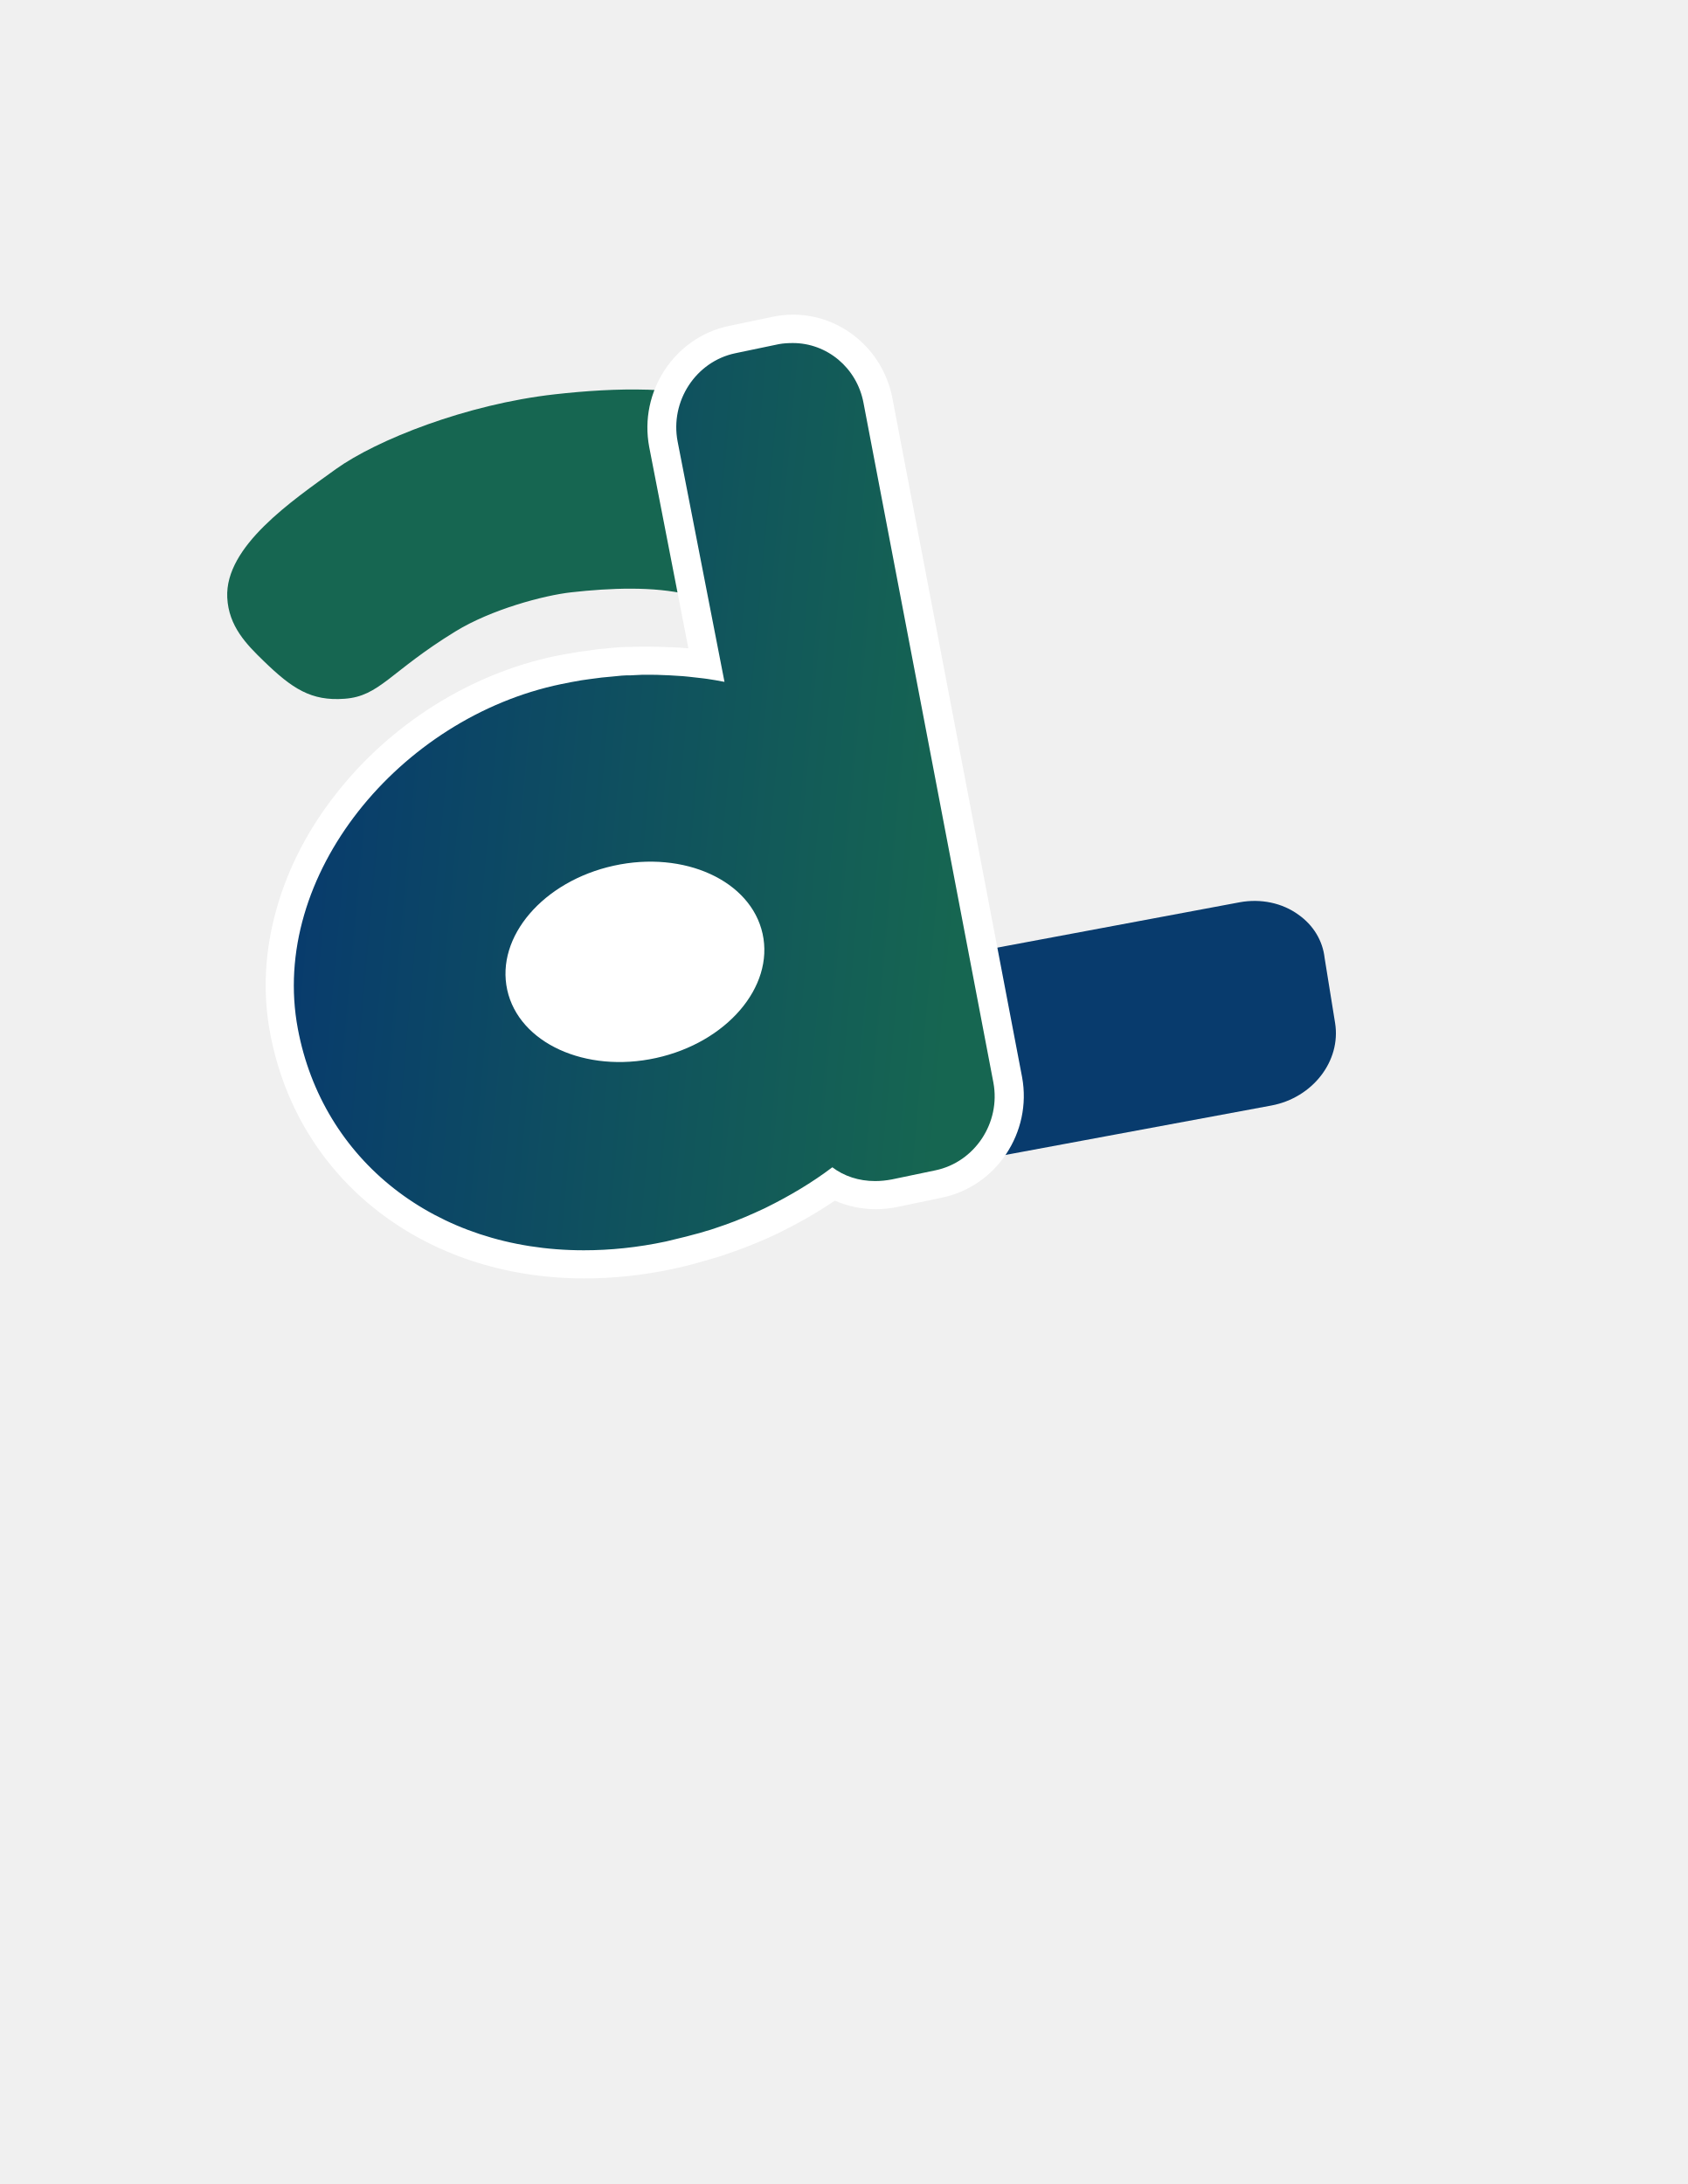
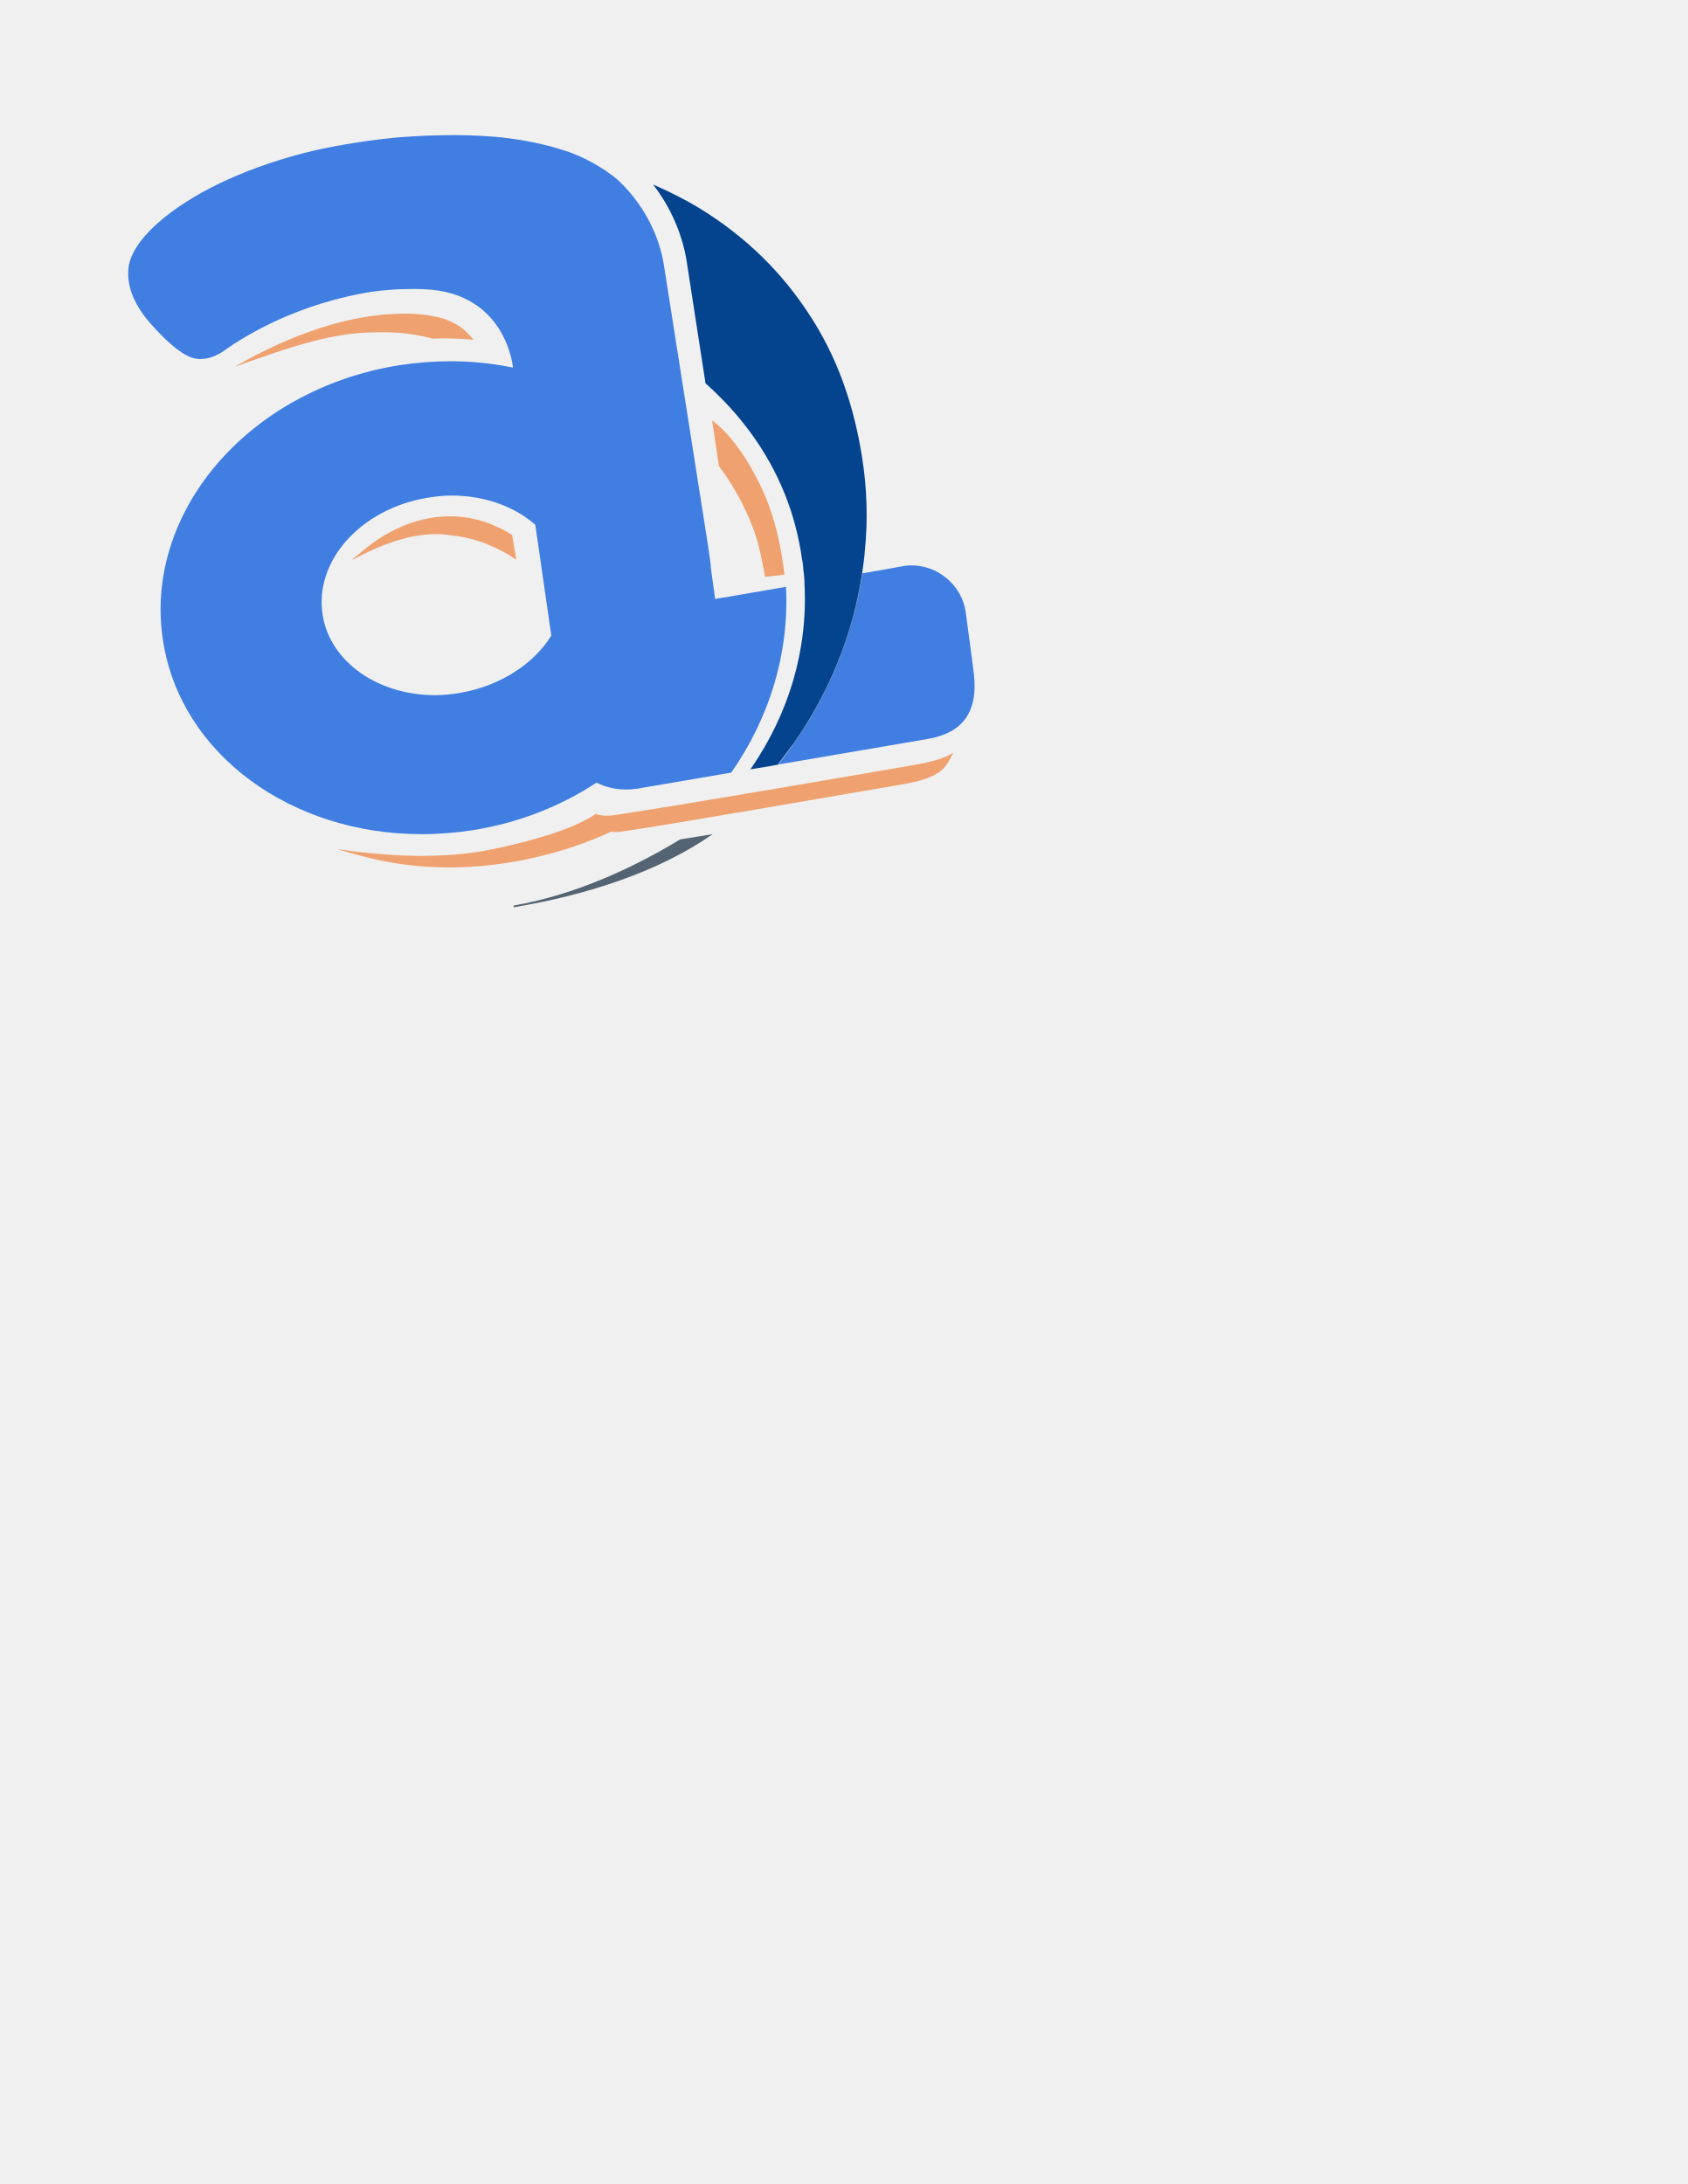
<svg xmlns="http://www.w3.org/2000/svg" version="1.1" id="Layer_1" x="0px" y="0px" viewBox="0 0 612 792" style="enable-background:new 0 0 612 792;" xml:space="preserve">
  <style type="text/css">
- 	.st0{fill:#083B6D;}
- 	.st1{fill:#166651;}
- 	.st2{fill:url(#SVGID_1_);}
+ 	.st0{fill:#EFA26F;}
+ 	.st1{fill:url(#SVGID_1_);}
+ 	.st2{fill:#407EE2;}
	.st3{fill:#FFFFFF;}
+ 	.st4{fill:#546472;}
+ 	.st5{fill:#38557F;}
+ 	.st6{fill:#04438E;}
</style>
-   <path class="st0" d="M470.8,331.7c-5.9-4.3-13.7-5.9-21.3-4.5l-106.9,20L310.2,147c-2.2-13.7-16.2-22.7-31.2-19.9l-16.1,3  c-15,2.8-25.3,16.2-23.1,29.9l40.8,251.3l0.3,0.8c0.6,1.8,1.4,3.7,2.5,5.6l0.5,0.7c1.1,1.7,2.3,3,3.7,4.1c1.8,1.6,3.6,2.7,4.9,3.5  l0.7,0.4c5.4,2.7,11.5,3.5,17.7,2.4l150.1-27.9c15-2.8,25.3-16.2,23.1-29.9l-3.8-23.6C479.6,341.1,476.2,335.5,470.8,331.7z" />
-   <path class="st1" d="M306.8,131l-16.5,1.8c-10.2,1.1-19.1,5.2-23.1,13.6c-20-6.5-43.8-5.9-66.1-3.4c-32,3.6-64.5,16.5-79.3,27.1  c-15.9,11.5-40.3,28-39.4,46.6c0.5,10.4,7,17,13.2,23c10.3,10,17.2,14.6,29.3,13.7c12.8-0.9,16.4-9.8,40.2-24.4  c13-8,32.1-13.1,42-14.2c28.5-3.2,62.6-2.4,64.9,23.1C272.1,238,321.8,129.3,306.8,131z" />
  <g>
-     <linearGradient id="SVGID_1_" gradientUnits="userSpaceOnUse" x1="126.197" y1="267.299" x2="383.528" y2="340.516" gradientTransform="matrix(0.9825 -0.1864 0.1864 0.9825 -65.5763 37.3033)">
-       <stop offset="0" style="stop-color:#083B6D" />
-       <stop offset="0.91" style="stop-color:#166651" />
+     <g>
+       <path class="st0" d="M85.1,133c21.1-12.2,41.4-18.7,58.9-19.2c4.8-0.2,9.7,0,15.6,1.4c2.2,0.5,5.6,2.1,7.4,3.4    c3,2.3,4.7,4.6,4.7,4.6s-7.3-0.7-14.8-0.4c-8.6-2.2-14-2.4-20.6-2.3C121.1,120.6,107.4,125,85.1,133z" />
+     </g>
+     <linearGradient id="SVGID_1_" gradientUnits="userSpaceOnUse" x1="76.439" y1="50.166" x2="310.278" y2="246.379">
+       <stop offset="0" style="stop-color:#4B678C" />
+       <stop offset="0.202" style="stop-color:#5C7899" />
+       <stop offset="0.603" style="stop-color:#89A3BC" />
+       <stop offset="0.84" style="stop-color:#A7C0D3" />
    </linearGradient>
-     <path class="st2" d="M211.7,458.6c-55.5,0-99.3-34-108.8-84.5c-5.3-28,2.9-57.5,22.9-83c19.1-24.4,47-41.9,76.5-48   c2.6-0.5,5.1-1,7.6-1.4c0.6-0.1,1.2-0.2,1.9-0.3c0.3,0,0.7-0.1,1-0.1l0.8-0.1c1.3-0.2,2.6-0.4,4-0.5c0.8-0.1,1.5-0.2,2.3-0.2   l1.9-0.2c1.1-0.1,2.3-0.2,3.4-0.3c0.8-0.1,1.6-0.1,2.4-0.1l1.6-0.1c1.2-0.1,2.4-0.1,3.6-0.1c0.4,0,0.7,0,1.1,0l2,0   c1.5,0,3,0,4.5,0.1c0.6,0,1.3,0.1,1.9,0.1l0.8,0c1.5,0.1,3.2,0.2,4.9,0.3c0.5,0,1,0.1,1.5,0.1l0.6,0.1c2,0.2,3.8,0.4,5.5,0.6   c0.2,0,0.4,0.1,0.6,0.1l-15.6-79.9c-3.3-17.4,7.9-34.4,24.9-38l15.8-3.3c2.1-0.4,4.2-0.7,6.3-0.7c15,0,27.9,10.9,30.7,25.9   l47.1,246.5c3.3,17.3-7.9,34.2-25,37.8l-15.8,3.3c-2.4,0.5-4.8,0.7-7.1,0.7c-5.5,0-10.8-1.3-15.3-3.9c-6.7,4.8-14.1,9.2-22,13   l-0.6,0.3c-4.8,2.3-9.8,4.4-14.9,6.2c-1.2,0.4-2.4,0.9-3.6,1.3c-1.1,0.4-2.2,0.7-3.3,1.1c-1.5,0.5-3.1,0.9-4.7,1.4l-0.7,0.2   c-0.7,0.2-1.3,0.4-2,0.6c-2.8,0.7-5.3,1.3-7.7,1.8C232.2,457.5,221.8,458.6,211.7,458.6z" />
-     <path class="st3" d="M287.5,124.4c12.3,0,23.2,8.9,25.6,21.7l47.1,246.5c2.7,14.5-6.7,28.8-21,31.8l-15.8,3.3   c-2.1,0.4-4.1,0.6-6.1,0.6c-5.9,0-11.3-1.8-15.5-5c-7.4,5.6-15.5,10.4-24,14.6c-0.2,0.1-0.4,0.2-0.6,0.3c-4.7,2.2-9.5,4.3-14.4,6   c-1.2,0.4-2.3,0.8-3.5,1.2c-1.1,0.4-2.1,0.7-3.2,1c-1.5,0.5-3,0.9-4.6,1.3c-0.9,0.2-1.7,0.5-2.6,0.7c-2.5,0.6-4.9,1.2-7.4,1.8   c-10.3,2.2-20.3,3.2-29.8,3.2c-54.1,0-94.8-32.9-103.7-80.3c-10.5-55.7,37.1-112.9,95.4-125c2.5-0.5,4.9-1,7.4-1.4   c0.9-0.1,1.9-0.3,2.8-0.4c1.5-0.2,3-0.4,4.6-0.6c1.1-0.1,2.2-0.2,3.2-0.3c1.4-0.1,2.7-0.3,4.1-0.4c1.1-0.1,2.2-0.1,3.2-0.1   c1.4-0.1,2.7-0.1,4.1-0.2c0.3,0,0.7,0,1,0c0.7,0,1.3,0,2,0c1.5,0,2.9,0,4.4,0.1c0.9,0,1.7,0.1,2.6,0.1c1.6,0.1,3.2,0.2,4.8,0.3   c0.7,0.1,1.4,0.1,2.1,0.2c1.8,0.2,3.5,0.4,5.3,0.6c0.5,0.1,1,0.1,1.5,0.2c1.9,0.3,3.9,0.6,5.8,1c0.1,0,0.3,0,0.4,0.1l-17-87.2   c-2.8-14.6,6.6-29,20.9-32l15.8-3.3C284,124.5,285.8,124.4,287.5,124.4 M287.5,114.1c-2.5,0-5,0.3-7.4,0.8l-15.8,3.3   c-19.7,4.1-32.7,23.8-28.9,43.9l0,0l0,0l14.2,73c-0.5,0-0.9-0.1-1.4-0.1c-1.9-0.2-3.6-0.2-5.1-0.3l-0.7,0c-0.7,0-1.3-0.1-2-0.1   c-1.6,0-3.2-0.1-4.7-0.1l-0.8,0c-0.4,0-0.8,0-1.2,0c-0.4,0-0.8,0-1.2,0c-1.3,0-2.6,0.1-3.8,0.1l-0.6,0c-0.3,0-0.6,0-0.9,0   c-0.8,0-1.6,0.1-2.5,0.1c-1.2,0.1-2.4,0.2-3.5,0.3l-0.8,0.1c-0.3,0-0.7,0.1-1,0.1c-0.8,0.1-1.6,0.1-2.4,0.2   c-1.4,0.2-2.8,0.4-4.1,0.6l-0.7,0.1c-0.3,0-0.6,0.1-1,0.1c-0.7,0.1-1.3,0.2-2,0.3c-2.6,0.4-5.2,0.9-7.8,1.4   c-30.7,6.4-59.6,24.5-79.5,49.9c-10,12.7-17.2,26.5-21.4,41c-4.5,15.5-5.4,31-2.5,46.1c10,53,55.8,88.7,113.9,88.7   c10.4,0,21.1-1.1,31.9-3.4c2.4-0.5,5-1.1,7.9-1.9c0.7-0.2,1.4-0.4,2.1-0.6l0.7-0.2c1.7-0.5,3.3-0.9,4.9-1.4   c1.1-0.3,2.2-0.7,3.4-1.1c1.3-0.4,2.5-0.9,3.7-1.3l0.1,0c5.2-1.9,10.4-4,15.4-6.4l0.2-0.1l0.4-0.2c7.1-3.5,13.9-7.4,20.1-11.6   c4.6,2,9.6,3.1,14.9,3.1c2.7,0,5.5-0.3,8.2-0.9l15.8-3.3c19.7-4.1,32.7-23.7,29-43.7l-47.1-246.6C320,126.7,305,114.1,287.5,114.1   L287.5,114.1z" />
+     <path class="st1" d="M257.1,200.7c-0.1-0.7-0.2-1.4-0.4-2.1l0.9,6.4C257.5,203.6,257.3,202.1,257.1,200.7z" />
+     <path class="st2" d="M265.4,279.8c13.5-19.5,20.8-42.6,19.6-67c-14.2,2.5-25.7,4.4-25.7,4.4l-1.5-10.9c0-0.5-0.1-0.9-0.1-1.4   l-0.9-6.4c0-0.3-0.1-0.6-0.1-0.8L240.8,96.6c-1.8-12.1-8.1-23.1-16.3-30.9c-2.3-2.2-9.1-7.1-16.9-10.1c-1.6-0.6-3.1-1.1-4.8-1.6   c-8.5-2.6-17.5-3.9-23.3-4.4c-1.5-0.1-3.1-0.2-4.6-0.3c-3.3-0.2-6.6-0.3-9.8-0.3c-11.5,0-21.6,0.8-24.5,1.2   c-8.7,0.9-21.2,2.9-30.8,5.4c-11.5,3-21.6,6.8-30,10.8C62.7,74.6,47.1,86.9,46.5,98c-0.6,10.1,6.8,18.2,11.3,22.8   c3.1,3.3,9.1,8.9,13.6,9.3c0.3,0.1,0.8,0.1,1.1,0.1c5.2,0,9-3.2,10.1-4c12.9-8.7,27.7-15.1,43.9-18.8c4.1-0.9,11.4-2.6,22.9-2.6   c1.5,0,3.1,0,4.8,0.1c29.5,1.4,31.8,28.4,31.8,28.4c-7.3-1.5-14.9-2.3-22.6-2.3c-6.3,0-12.6,0.5-19,1.5   c-54.7,8.9-92.8,53.8-85.2,100.4c6.7,41.1,46.8,69.6,93.6,69.6c6.3,0,12.6-0.5,19-1.5c16.6-2.7,31.8-8.8,44.5-17.2   c3.3,1.7,7,2.5,10.7,2.5c1.4,0,2.7-0.1,4.1-0.3l33.9-5.8L265.4,279.8z M166.6,251.3c-3,0.5-5.9,0.8-8.8,0.8   c-20.6,0-38-11.9-40.8-29c-3.2-19.6,13.8-38.6,38-42.6c3-0.5,5.9-0.8,8.8-0.8c11.9,0,22.8,4,30.3,10.6l5.8,40.2   C193.6,240.7,181.4,248.8,166.6,251.3z" />
+     <path class="st3" d="M282.4,276.9c0.1-0.1,0.1-0.2,0.2-0.2c1.6-2.1,3.2-4.2,4.7-6.3c0.1-0.2,0.2-0.3,0.2-0.5   c-1.6,2.3-3.3,4.6-5,6.8C282.5,276.7,282.5,276.8,282.4,276.9z" />
+     <path class="st3" d="M247.1,131.8" />
+     <path class="st3" d="M247.1,131.7L247.1,131.7" />
+     <path class="st3" d="M251.1,134.8L251.1,134.8" />
+     <path class="st4" d="M186.2,328.4l0.1,0.6c26.5-4.4,52.7-12.9,72.1-26.5l-11.8,1.9C230.5,314.2,209.2,324.4,186.2,328.4z" />
+     <path class="st2" d="M353.1,244.1c0,0-1.4-10.8-2.9-21.8c-1.4-11-11.9-18.8-22.8-17c-3.6,0.6-3.3,0.7-14.7,2.6   c-3.4,22.6-12.2,43.9-25.4,62.5c-1.5,2.1-3.1,4.2-4.7,6.3c-0.1,0.1-0.1,0.1-0.2,0.2l-0.1,0.1c0,0.1-0.1,0.1-0.1,0.2l1.4-0.2l52.6-9   C348.9,265.9,354.8,258.4,353.1,244.1z" />
+     <path class="st0" d="M185.7,194c-0.5-0.3-7.7-5.2-17.2-6.4c-10.3-1.4-23.6,1-36.8,12c-6.5,5.3-4.4,3.5,1.9,0.5   c6.5-3.1,17.5-7.4,28.3-6.2c9.9,1.1,14,3.1,17.8,4.8c4.3,2,7.5,4.3,7.5,4.3L185.7,194z" />
+     <path class="st0" d="M284.4,208.4c0,0-0.2-2.5-0.5-4c-1-7.2-3.2-18.5-8.6-29.2c-8.7-17.6-17.1-22.7-17.1-22.7l2.5,16.6   c0,0,7.9,9.8,12.9,23.9c2.1,5.8,3.8,16.2,3.8,16.2L284.4,208.4z" />
+     <path class="st0" d="M330.9,277.5c-7.6,1.3-23.6,4.1-49.6,8.5c-21.3,3.6-42.7,7.2-54,8.9c-1.8,0.3-3.3,0.5-4.5,0.7   c-3.1,0.4-5.4,0.2-7-0.6c0,0.1,0,0.2,0,0.3c-0.7,0.5-3,2.1-8.5,4.4c-3.2,1.3-7.3,2.9-13.3,4.5c-4.1,1.2-9,2.4-15.1,3.7   c-18.8,4-39,2.2-49.3,1c-8.2-1-10.1-1.7,0,1.1c22.8,6.5,44.4,5.1,60.9,1.7c13-2.6,23.5-6.6,31.1-10.1c1.2,0.2,2.5,0.2,4.2-0.1   c17.7-2.5,86.6-14.6,100.5-16.9c15.9-2.6,16.6-6.5,19.4-11.7C342.9,274.8,338.5,276.2,330.9,277.5z" />
+     <path class="st5" d="M287.8,269.4c-0.1,0.2-0.2,0.3-0.2,0.5c13-18.5,21.8-39.7,25.1-62c0.4-2.7,0.7-5.5,1-8.3   c-0.3,2.8-0.6,5.5-1,8.3C309.3,230.1,300.6,251.1,287.8,269.4z" />
+     <path class="st5" d="M282.4,276.7c-0.1,0.3-0.3,0.4-0.4,0.6l-2.1,0.4l0,0l2.1-0.4c0.1-0.1,0.1-0.1,0.2-0.2l0.1-0.1   C282.5,276.8,282.5,276.7,282.4,276.7c1.8-2.2,3.5-4.5,5.1-6.8c0.1-0.2,0.2-0.3,0.2-0.5C286.1,271.9,284.3,274.3,282.4,276.7z" />
+     <path class="st5" d="M282.3,277l0.1-0.1L282.3,277z" />
+     <path class="st5" d="M291.4,205.9c-0.1-0.5-0.1-1.1-0.2-1.6c0-0.4-0.1-0.7-0.1-1.1c0-0.3-0.1-0.5-0.1-0.8c0,0.3,0.1,0.5,0.1,0.8   H291c0.2,1.3,0.3,2.7,0.4,4h0.1l0,0C291.5,206.8,291.4,206.3,291.4,205.9z" />
+     <path class="st6" d="M312.6,165.9c-2.9-18.3-8.7-36.4-20-53.1c-8.8-13.2-21.2-26.5-39.5-37.6c-5-3-10.4-5.7-16.3-8.3   c6.5,8.4,10.8,18.4,12.3,28.6l6.7,43.4v0.1c12.6,11.2,22.5,24.6,28.7,40c3.1,7.6,5.2,15.8,6.4,24.3h0.1c0-0.3-0.1-0.5-0.1-0.8   c0,0.3,0.1,0.5,0.1,0.8c0,0.4,0.1,0.7,0.1,1.1c0.1,0.5,0.1,1.1,0.2,1.6c0,0.4,0.1,0.8,0.1,1.3l0,0c0.1,0.7,0.1,1.5,0.2,2.2   s0.1,1.4,0.1,2.1c1.3,24.4-5.9,47.5-19.4,67.1c-0.1,0.1-0.1,0.2-0.2,0.3l0,0l7.8-1.3l0,0l2.1-0.4c0.2-0.2,0.3-0.3,0.4-0.6   c1.9-2.4,3.6-4.8,5.4-7.2c12.8-18.3,21.5-39.4,24.8-61.6c0.4-2.7,0.8-5.5,1-8.3C314.7,188.6,314.4,177.3,312.6,165.9z" />
  </g>
-   <ellipse transform="matrix(0.9767 -0.2148 0.2148 0.9767 -69.5417 57.5746)" class="st3" cx="230.2" cy="348.8" rx="47.4" ry="35.7" />
</svg>
